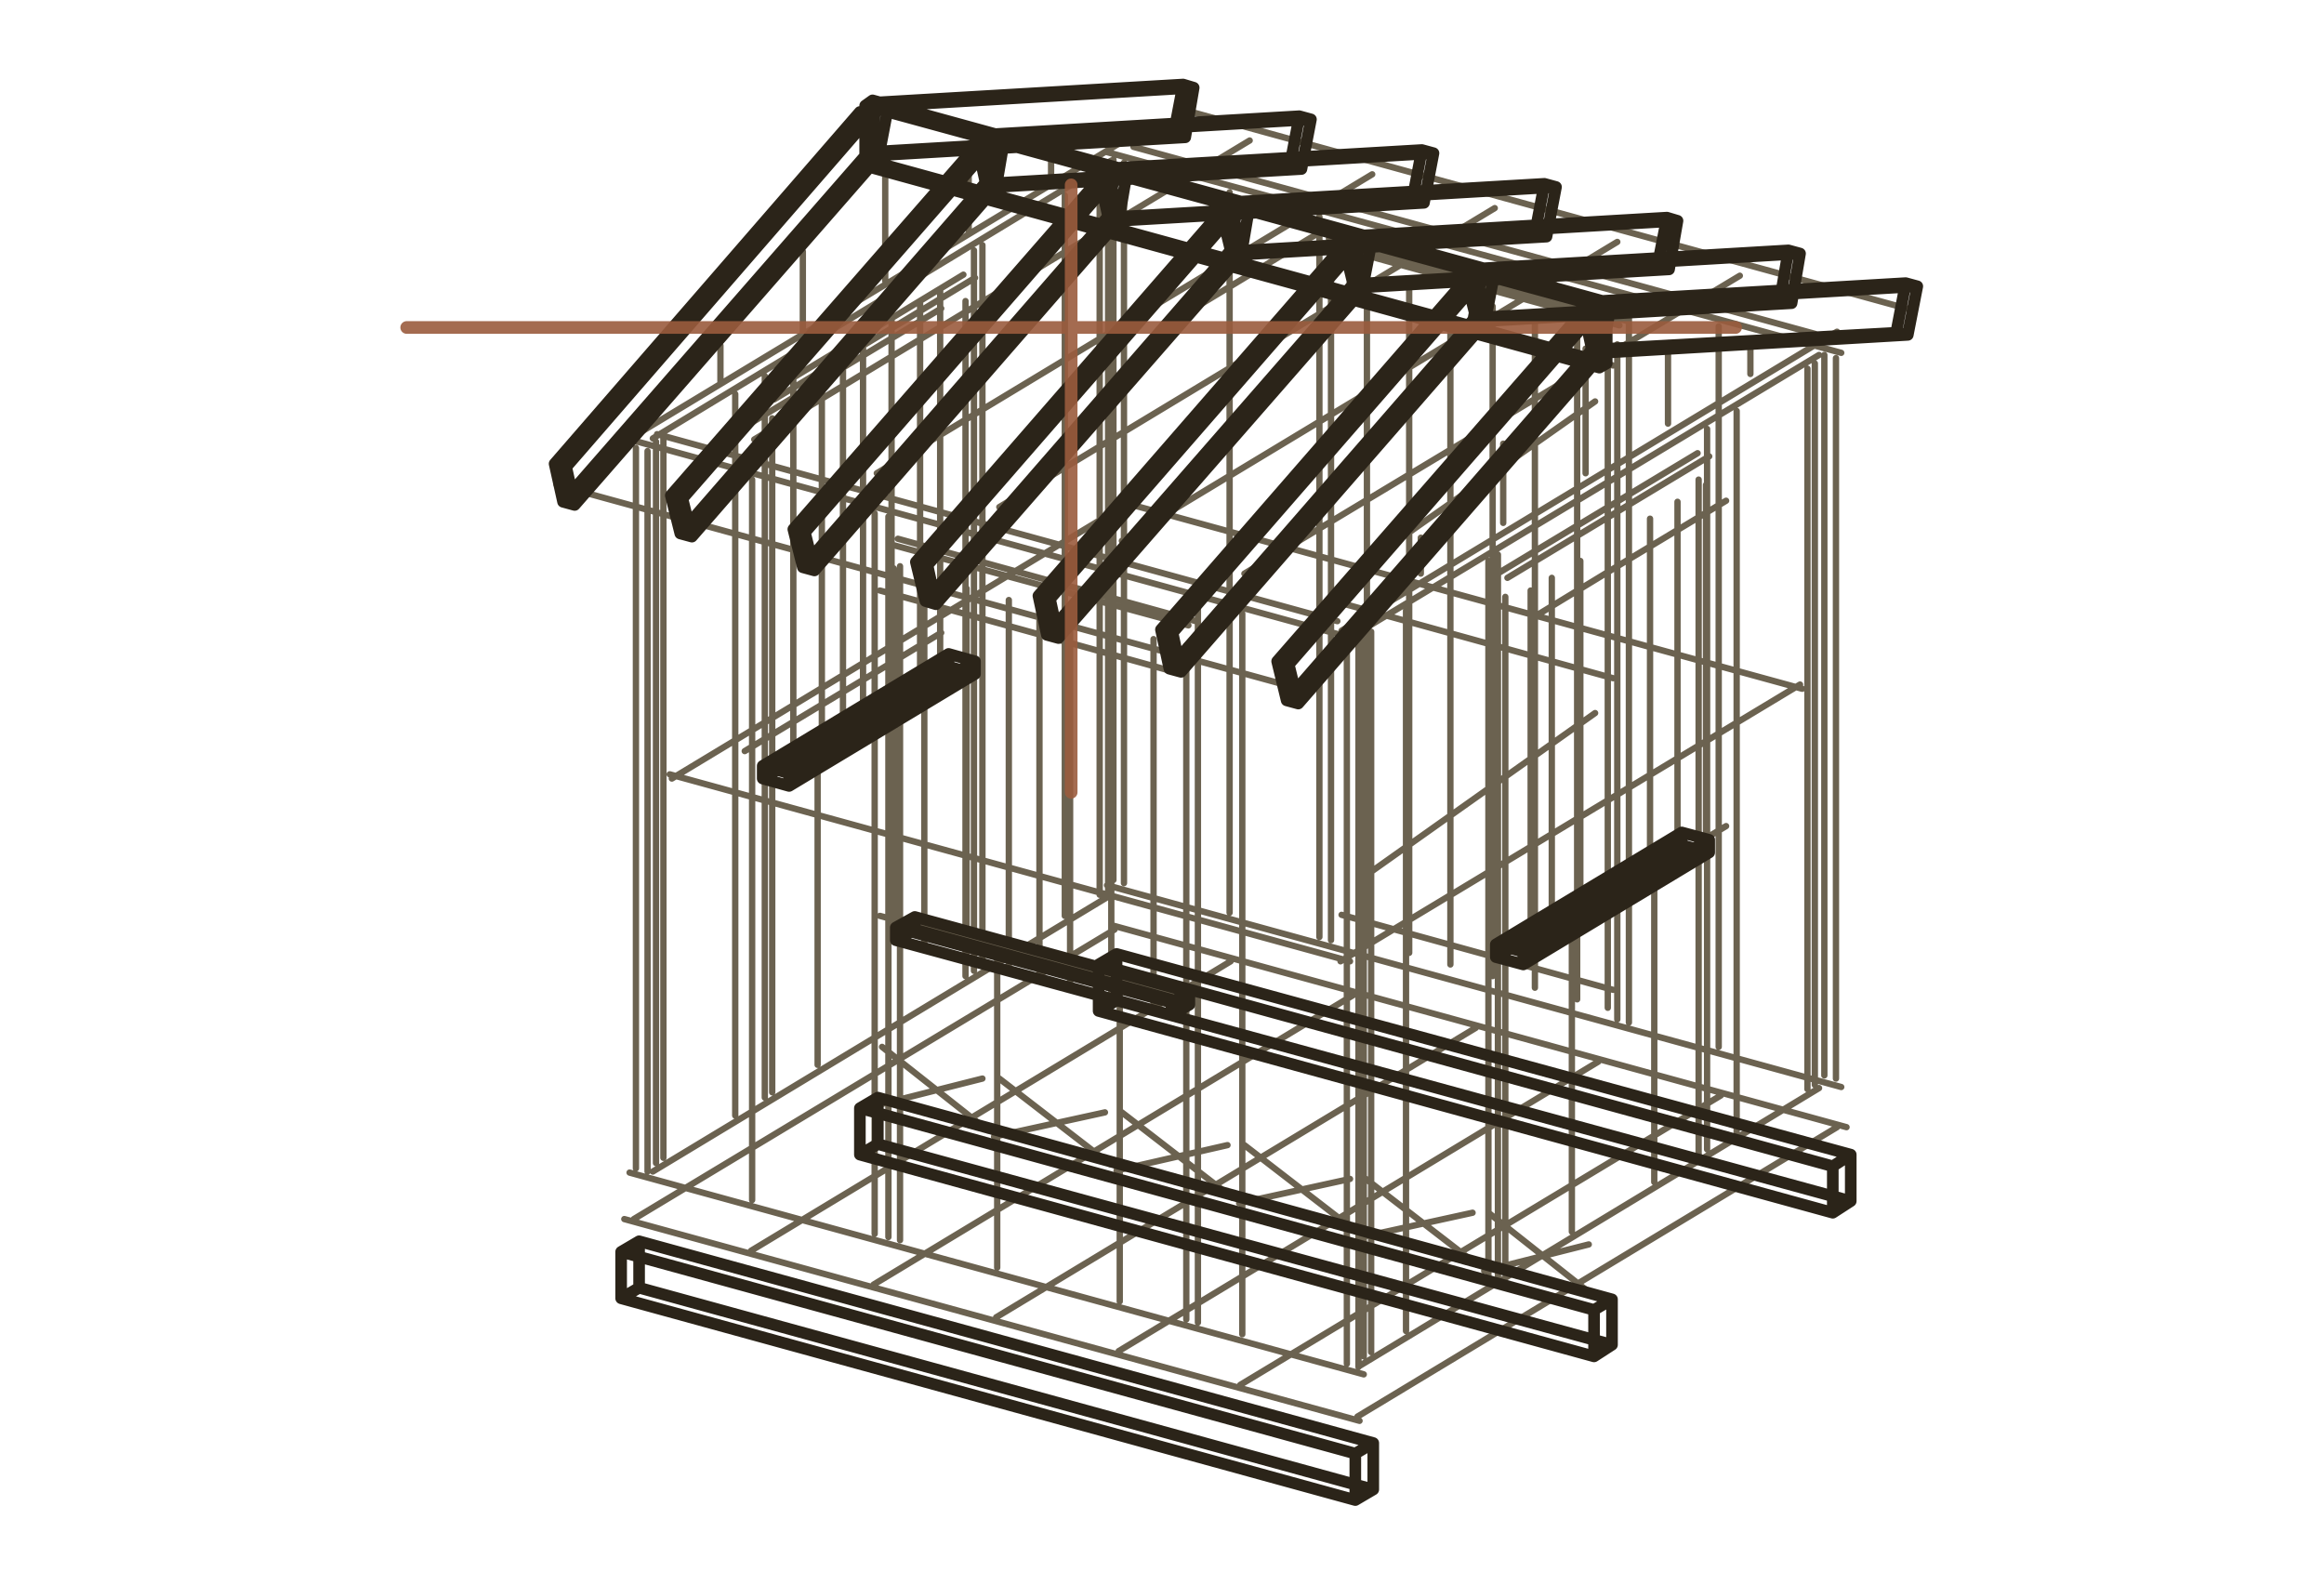
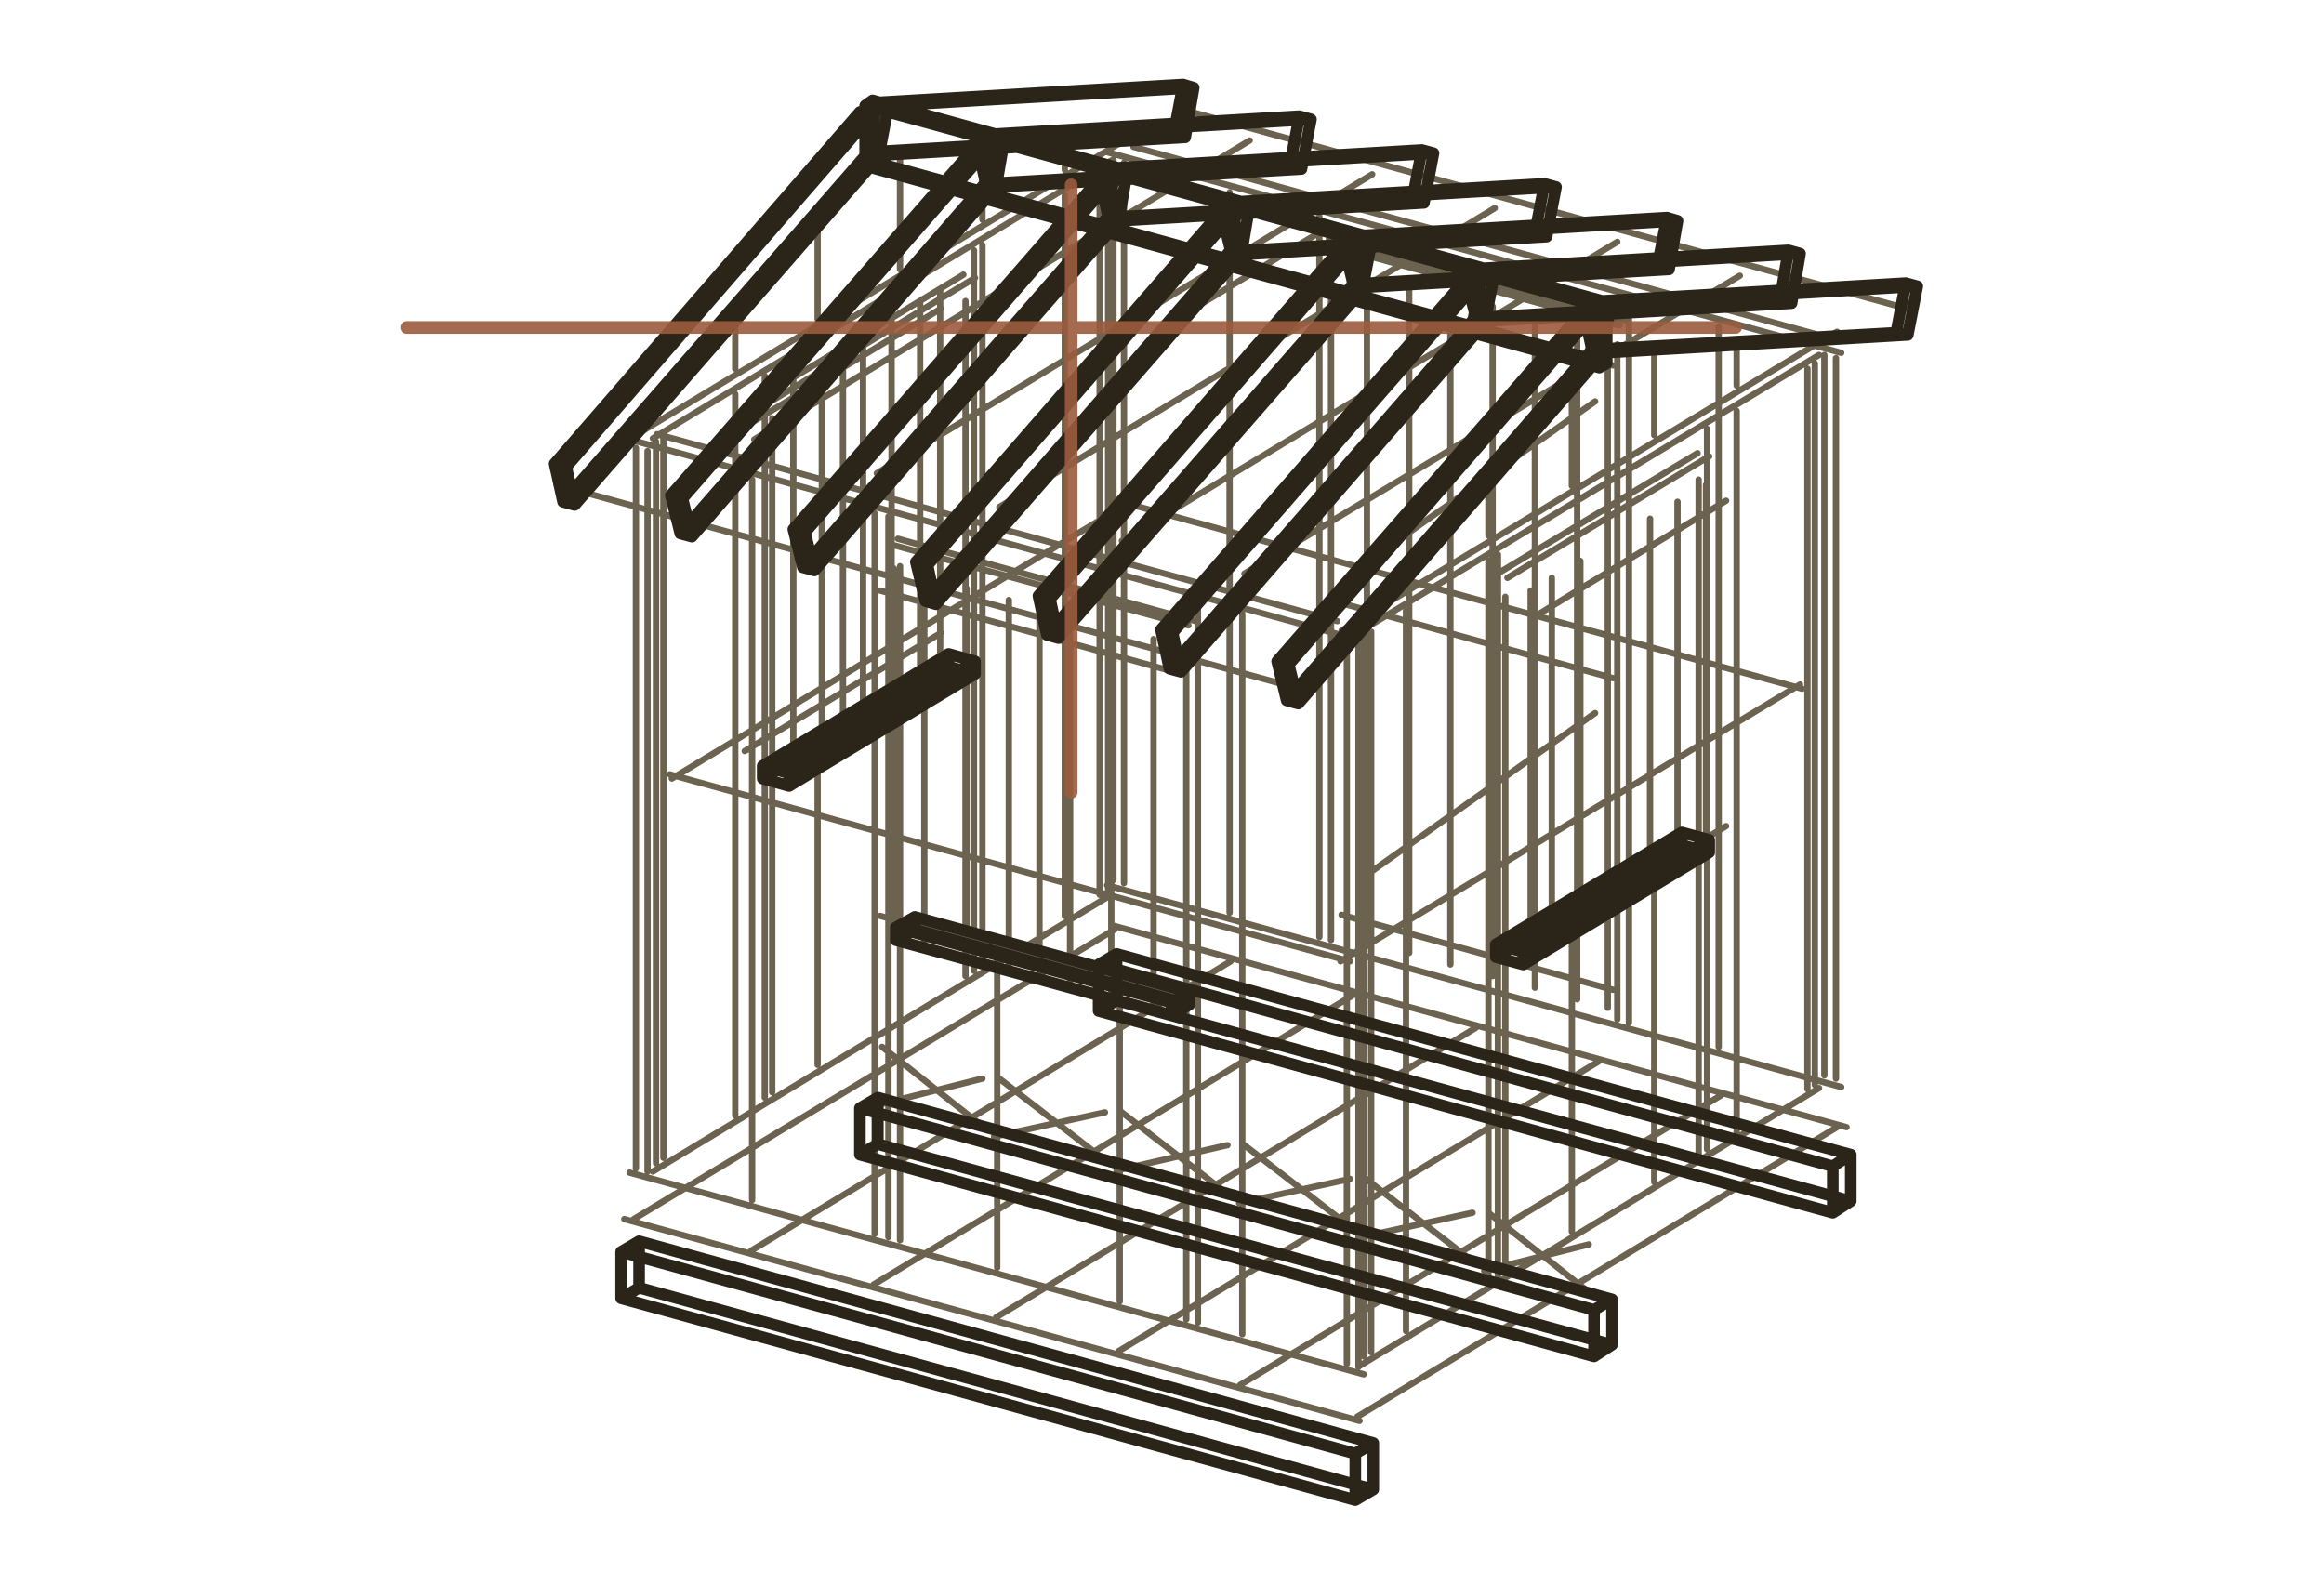
<svg xmlns="http://www.w3.org/2000/svg" viewBox="0 0 220 150" width="220" height="150" role="img">
  <g fill="none" stroke="#6b6250" stroke-width="0.6" stroke-linecap="round">
-     <path d="M105.5 88L60 115.4M116.5 91L71.1 118.4M128.1 94.2L82.7 121.6M139.7 97.3L94.3 124.7M151.3 100.5L105.9 127.9M162.9 103.7L117.4 131.1M173.9 106.7L128.5 134.1M105.3 87.6L174.8 106.7M59.1 115.4L128.7 134.5M83.5 99.1L93.5 107M83.1 104.6L93 102.1M94.6 102.1L105.1 110.2M94.1 107.6L104.6 105.3M106.2 105.3L116.7 113.4M105.7 110.8L116.2 108.4M117.8 108.4L128.3 116.5M117.3 113.9L127.8 111.6M129.3 111.6L139.8 119.7M128.9 117.1L139.4 114.8M140.9 114.8L150.9 122.7M140.5 120.3L150.4 117.8M104.8 83.8L174.3 102.9M104.8 14.4L174.3 33.4M107.3 13.9L171.8 31.6M105.4 83.3L105.4 15.1M116.4 86.4L116.4 18.2M162.7 99.1L162.7 30.9M173.8 102.1L173.8 33.9M106.4 83.6L106.4 15.4M172.7 101.8L172.7 33.6M124.9 88.7L124.9 20.5M126 89L126 25.2M154.2 96.8L154.2 28.5M153.1 96.5L153.1 32.6M125.8 22.6L154.1 30.4M125.1 23L153.3 30.8M129.1 130.1L59.6 111M129.1 60.7L59.6 41.6M126.6 58.8L62.2 41.1M128.6 129.4L128.6 61.1M117.6 126.3L117.6 58.1M82.8 116.8L82.8 48.6M71.2 113.6L71.2 45.4M60.2 110.6L60.2 42.4M127.5 129.1L127.5 60.8M61.3 110.9L61.3 42.7M113.4 125.2L113.4 57M112.3 124.9L112.3 61.1M84.1 117.1L84.1 48.9M85.2 117.4L85.2 53.6M112.5 59.2L84.2 51.5M113.2 58.8L85 51M106 123.2L106 94M94.4 120L94.4 90.9M172.2 103L128.7 129.3M172.2 33.6L128.7 59.8M173.9 31.4L127 59.7M171.8 102.7L171.8 34.4M164.4 107.2L164.4 38.9M140.9 121.3L140.9 53.1M133.1 126L133.1 57.8M129.1 128.4L129.1 60.2M171.1 103.1L171.1 34.9M129.8 128L129.8 59.8M161.6 108.8L161.6 40.6M160.8 109.3L160.8 45.4M141.8 120.8L141.8 52.5M142.5 120.3L142.5 56.5M161.8 43.2L142.7 54.7M160.7 42.9L141.6 54.4M156.6 111.9L156.6 82.7M148.8 116.6L148.8 87.5M61.8 110.9L105.2 84.7M61.8 41.5L105.2 15.2M60 41.3L106.9 13M62.1 110.1L62.1 41.8M69.6 105.6L69.6 37.3M93 91.4L93 23.2M100.8 86.7L100.8 18.5M104.9 84.3L104.9 16.1M62.8 109.6L62.8 41.4M104.1 84.7L104.1 16.5M72.4 103.9L72.4 35.6M73.1 103.4L73.1 39.6M92.2 91.9L92.2 23.7M91.4 92.4L91.4 28.5M72.2 37.5L91.2 26M73.3 37.8L92.3 26.3M77.4 100.8L77.4 71.7M85.2 96.1L85.2 67M118.3 13.3L71.4 41.6M129.9 16.5L83 44.8M141.5 19.7L94.6 48M153.1 22.9L106.2 51.2M164.7 26.1L117.8 54.3M125.9 21.4L110.2 30.9M99.5 17.2L99.5 13.9M91.7 21.9L91.7 14.4M83.8 26.6L83.8 14.8M76 31.4L76 23.8M68.2 36.1L68.2 32.7M165.7 35.4L165.7 32.1M157.9 40.1L157.9 32.5M150.1 44.8L150.1 33M142.3 49.5L142.3 42M134.5 54.3L134.5 50.9M111.7 10.3L181.2 29.4M122.3 65L52.7 45.9M129.4 89.1L129.4 25.7M133.4 90.2L133.4 26.8M137.3 91.3L137.3 27.9M141.3 92.4L141.3 29M145.3 93.5L145.3 30.1M149.3 94.6L149.3 31.2M152.2 95.4L152.2 32M127 86.6L152.7 93.7M127 57.1L152.7 64.2M127 27.6L152.7 34.6M128.7 83.3L151 67.5M128.7 53.7L151 38M109.2 95.6L109.2 60.5M105.2 94.6L105.2 59.4M101.3 93.5L101.3 58.4M98.4 92.7L98.4 57.6M110.8 94.2L97.1 90.4M110.8 63.5L97.1 59.7M95.5 91.9L95.5 56.8M91.5 90.8L91.5 55.7M87.5 89.7L87.5 54.6M84.6 88.9L84.6 53.8M97.1 90.4L83.3 86.7M97.1 59.7L83.3 55.9M161.5 81L161.5 45.9M158.8 82.6L158.8 47.5M156.2 84.3L156.2 49.1M154.2 85.4L154.2 50.3M163.4 78.2L154.1 83.8M163.4 47.4L154.1 53M152.2 86.6L152.2 51.5M149.6 88.2L149.6 53.1M146.9 89.9L146.9 54.7M144.9 91L144.9 55.9M154.1 83.8L144.9 89.4M154.1 53L144.9 58.6M72.4 72.6L72.4 37.5M75.1 71L75.1 35.9M77.8 69.4L77.8 34.3M79.8 68.2L79.8 33.1M70.5 71.1L79.8 65.5M70.5 40.4L79.8 34.8M81.7 67L81.7 31.9M84.4 65.4L84.4 30.3M87.1 63.8L87.1 28.7M89 62.6L89 27.5M79.8 65.5L89.1 59.9M79.8 34.8L89.1 29.2M106.1 47.5L170.6 65.2M127.8 91L63.4 73.3M170.4 64.8L126.9 91M63.6 73.7L107 47.5" />
+     <path d="M105.5 88L60 115.4M116.5 91L71.1 118.4M128.1 94.2L82.7 121.6M139.7 97.3L94.3 124.7M151.3 100.5L105.9 127.9M162.9 103.7L117.4 131.1M173.9 106.7L128.5 134.1M105.3 87.6L174.8 106.7M59.1 115.4L128.7 134.5M83.5 99.1L93.5 107M83.1 104.6L93 102.1M94.6 102.1L105.1 110.2M94.1 107.6L104.6 105.3M106.2 105.3L116.7 113.4M105.7 110.8L116.2 108.4M117.8 108.4L128.3 116.5M117.3 113.9L127.8 111.6M129.3 111.6L139.8 119.7M128.9 117.1L139.4 114.8M140.9 114.8L150.9 122.7M140.5 120.3L150.4 117.8M104.8 83.8L174.3 102.9M104.8 14.4L174.3 33.4M107.3 13.9L171.8 31.6M105.4 83.3L105.4 15.1M116.4 86.4L116.4 18.2M162.7 99.1L162.7 30.9M173.8 102.1L173.8 33.9M106.4 83.6L106.4 15.4M172.7 101.8L172.7 33.6M124.9 88.7L124.9 20.5M126 89L126 25.2M154.2 96.8L154.2 28.5M153.1 96.5L153.1 32.6M125.8 22.6L154.1 30.4M125.1 23L153.3 30.8M129.1 130.1L59.6 111M129.1 60.7L59.6 41.6M126.6 58.8L62.2 41.1M128.6 129.4L128.6 61.1M117.6 126.3L117.6 58.1M82.8 116.8L82.8 48.6M71.2 113.6L71.2 45.4M60.2 110.6L60.2 42.4M127.5 129.1L127.5 60.8M61.3 110.9L61.3 42.7M113.4 125.2L113.4 57M112.3 124.9L112.3 61.1M84.1 117.1L84.1 48.9M85.2 117.4L85.2 53.6M112.5 59.2L84.2 51.5M113.2 58.8L85 51M106 123.2L106 94M94.4 120L94.4 90.9M172.2 103L128.7 129.3M172.2 33.6L128.7 59.8M173.9 31.4L127 59.7M171.8 102.7L171.8 34.4M164.4 107.2L164.4 38.9M140.9 121.3L140.9 53.1M133.1 126L133.1 57.8M129.1 128.4L129.1 60.2M171.1 103.1L171.1 34.9M129.8 128L129.8 59.8M161.6 108.8L161.6 40.6M160.8 109.3L160.8 45.4M141.8 120.8L141.8 52.5M142.5 120.3L142.5 56.5M161.8 43.2L142.7 54.7M160.7 42.9L141.6 54.4M156.6 111.9L156.6 82.7M148.8 116.6L148.8 87.5M61.8 110.9L105.2 84.7M61.8 41.5L105.2 15.2M60 41.3L106.9 13M62.1 110.1L62.1 41.8M69.6 105.6L69.6 37.3M93 91.4L93 23.2M100.8 86.7L100.8 18.5M104.9 84.3L104.9 16.1M62.8 109.6L62.8 41.4M104.1 84.7L104.1 16.5M72.4 103.9L72.4 35.6M73.1 103.4L73.1 39.6M92.2 91.9L92.2 23.7M91.4 92.4L91.4 28.5M72.2 37.5L91.2 26M73.3 37.8L92.3 26.3M77.4 100.8L77.4 71.7M85.2 96.1L85.2 67M118.3 13.3L71.4 41.6M129.9 16.5L83 44.8M141.5 19.7L94.6 48M153.1 22.9L106.2 51.2M164.7 26.1L117.8 54.3M125.9 21.4L110.2 30.9M69.6 34.9L69.6 30.9M77.4 30.2L77.4 21.9M85.2 25.5L85.2 14.8M93 20.8L93 14.4M100.8 16.1L100.8 13.9M164.4 36.5L164.4 32.5M156.6 41.2L156.6 32.9M148.8 46L148.8 35.2M140.9 50.7L140.9 44.2M133.1 55.4L133.1 53.2M111.7 10.3L181.2 29.4M122.3 65L52.7 45.9M129.4 89.1L129.4 25.7M133.4 90.2L133.4 26.8M137.3 91.3L137.3 27.9M141.3 92.4L141.3 29M145.3 93.5L145.3 30.1M149.3 94.6L149.3 31.2M152.2 95.4L152.2 32M127 86.6L152.7 93.7M127 57.1L152.7 64.2M127 27.6L152.7 34.6M128.7 83.3L151 67.5M128.7 53.7L151 38M109.2 95.6L109.2 60.5M105.2 94.6L105.2 59.4M101.3 93.5L101.3 58.4M98.4 92.7L98.4 57.6M110.8 94.2L97.1 90.4M110.8 63.5L97.1 59.7M95.5 91.9L95.5 56.8M91.5 90.8L91.5 55.7M87.5 89.7L87.5 54.6M84.6 88.9L84.6 53.8M97.1 90.4L83.3 86.7M97.1 59.7L83.3 55.9M161.5 81L161.5 45.9M158.8 82.6L158.8 47.5M156.2 84.3L156.2 49.1M154.2 85.4L154.2 50.3M163.4 78.2L154.1 83.8M163.4 47.4L154.1 53M152.2 86.6L152.2 51.5M149.6 88.2L149.6 53.1M146.9 89.9L146.9 54.7M144.9 91L144.9 55.9M154.1 83.8L144.9 89.4M154.1 53L144.9 58.6M72.4 72.6L72.4 37.5M75.1 71L75.1 35.9M77.8 69.4L77.8 34.3M79.8 68.2L79.8 33.1M70.5 71.1L79.8 65.5M70.5 40.4L79.8 34.8M81.7 67L81.7 31.9M84.4 65.4L84.4 30.3M87.1 63.8L87.1 28.7M89 62.6L89 27.5M79.8 65.5L89.1 59.9M79.8 34.8L89.1 29.2M106.1 47.5L170.6 65.2M127.8 91L63.4 73.3M170.4 64.8L126.9 91M63.6 73.7L107 47.5" />
  </g>
  <g fill="none" stroke="#2b2419" stroke-width="1.1" stroke-linecap="round">
    <path d="M105.7 94.7L104 95.7M105.7 90.3L104 91.3M175.2 113.7L173.5 114.8M175.2 109.3L173.5 110.4M105.7 94.7L105.7 90.3M104 95.7L104 91.3M175.2 113.7L175.2 109.3M173.5 114.8L173.5 110.4M105.7 94.7L175.2 113.7M104 95.7L173.5 114.8M105.7 90.3L175.2 109.3M104 91.3L173.5 110.4M83.1 108.3L81.4 109.3M83.1 103.9L81.4 104.9M152.6 127.3L150.9 128.4M152.6 123L150.9 124M83.1 108.3L83.1 103.9M81.4 109.3L81.4 104.9M152.6 127.3L152.6 123M150.9 128.4L150.9 124M83.1 108.3L152.6 127.3M81.4 109.3L150.9 128.4M83.1 103.9L152.6 123M81.4 104.9L150.9 124M60.5 121.9L58.8 122.9M60.5 117.5L58.8 118.5M130 141L128.3 142M130 136.6L128.3 137.6M60.5 121.9L60.5 117.5M58.8 122.9L58.8 118.5M130 141L130 136.6M128.3 142L128.3 137.6M60.5 121.9L130 141M58.8 122.9L128.3 142M60.5 117.5L130 136.6M58.8 118.5L128.3 137.6M112.6 95.1L112.6 93.9M110.9 96.1L110.9 94.9M86.6 88L86.6 86.8M84.8 89L84.8 87.8M112.6 95.1L110.9 96.1M112.6 93.9L110.9 94.9M86.6 88L84.8 89M86.6 86.8L84.8 87.8M112.6 95.1L86.6 88M112.6 93.9L86.6 86.8M110.9 96.1L84.8 89M110.9 94.9L84.8 87.8M159.2 80L159.2 78.8M161.8 80.7L161.8 79.5M141.6 90.6L141.6 89.4M144.2 91.3L144.2 90.1M159.2 80L161.8 80.7M159.2 78.8L161.8 79.5M141.6 90.6L144.2 91.3M141.6 89.4L144.2 90.1M159.2 80L141.6 90.6M159.2 78.8L141.6 89.4M161.8 80.7L144.2 91.3M161.8 79.5L144.2 90.1M74.7 74.4L74.7 73.2M72.2 73.7L72.2 72.5M92.3 63.8L92.3 62.6M89.8 63.1L89.8 61.9M74.7 74.4L72.2 73.7M74.7 73.2L72.2 72.5M92.3 63.8L89.8 63.1M92.3 62.6L89.8 61.9M74.7 74.4L92.3 63.8M74.7 73.2L92.3 62.6M72.2 73.7L89.8 63.1M72.2 72.5L89.8 61.9M112.2 13L111.1 12.7M113 8.3L112 8M83.2 14.7L82.2 14.4M84.1 10L83 9.7M112.2 13L113 8.3M111.1 12.7L112 8M83.2 14.7L84.1 10M82.2 14.4L83 9.7M112.2 13L83.2 14.7M111.1 12.7L82.2 14.4M113 8.3L84.1 10M112 8L83 9.7M83.4 14.6L82.3 14.3M82.5 10.9L81.4 10.6M54.4 47.8L53.3 47.5M53.6 44.2L52.5 43.9M83.4 14.6L82.5 10.9M82.3 14.3L81.4 10.6M54.4 47.8L53.6 44.2M53.3 47.5L52.5 43.9M83.4 14.6L54.4 47.8M82.3 14.3L53.3 47.5M82.5 10.9L53.6 44.2M81.4 10.6L52.5 43.9M123.2 16L122.1 15.7M124.1 11.3L123 11M94.3 17.7L93.2 17.4M95.1 13L94.1 12.7M123.2 16L124.1 11.3M122.1 15.7L123 11M94.3 17.7L95.1 13M93.2 17.4L94.1 12.7M123.2 16L94.3 17.7M122.1 15.7L93.2 17.4M124.1 11.3L95.1 13M123 11L94.1 12.7M94.4 17.6L93.3 17.3M93.6 14L92.5 13.7M65.5 50.8L64.4 50.5M64.6 47.2L63.5 46.9M94.4 17.6L93.6 14M93.3 17.3L92.5 13.7M65.5 50.8L64.6 47.2M64.4 50.5L63.5 46.9M94.4 17.6L65.5 50.8M93.3 17.3L64.4 50.5M93.6 14L64.6 47.2M92.5 13.7L63.5 46.9M134.8 19.2L133.7 18.9M135.7 14.5L134.6 14.2M105.9 20.9L104.8 20.6M106.7 16.2L105.6 15.9M134.8 19.2L135.7 14.5M133.7 18.9L134.6 14.2M105.9 20.9L106.7 16.2M104.8 20.6L105.6 15.9M134.8 19.2L105.9 20.9M133.7 18.9L104.8 20.6M135.7 14.5L106.7 16.2M134.6 14.2L105.6 15.9M106 20.8L104.9 20.5M105.1 17.2L104.1 16.9M77.1 54L76 53.7M76.2 50.4L75.1 50.1M106 20.8L105.1 17.2M104.9 20.5L104.1 16.9M77.1 54L76.2 50.4M76 53.7L75.1 50.1M106 20.8L77.1 54M104.9 20.5L76 53.7M105.1 17.2L76.2 50.4M104.1 16.9L75.1 50.1M146.4 22.4L145.3 22.1M147.3 17.7L146.2 17.4M117.5 24.1L116.4 23.8M118.3 19.4L117.2 19.1M146.4 22.4L147.3 17.7M145.3 22.1L146.2 17.4M117.5 24.1L118.3 19.4M116.4 23.8L117.2 19.1M146.4 22.4L117.5 24.1M145.3 22.1L116.4 23.8M147.3 17.7L118.3 19.4M146.2 17.4L117.2 19.1M117.6 24L116.5 23.7M116.7 20.3L115.6 20M88.6 57.2L87.6 56.9M87.8 53.5L86.7 53.2M117.6 24L116.7 20.3M116.5 23.7L115.6 20M88.6 57.2L87.8 53.5M87.6 56.9L86.7 53.2M117.6 24L88.6 57.2M116.5 23.7L87.6 56.9M116.7 20.3L87.8 53.5M115.6 20L86.7 53.2M158 25.5L156.9 25.2M158.8 20.9L157.8 20.6M129 27.2L128 26.9M129.9 22.6L128.8 22.3M158 25.5L158.8 20.9M156.9 25.2L157.8 20.6M129 27.2L129.9 22.6M128 26.9L128.8 22.3M158 25.5L129 27.2M156.9 25.2L128 26.9M158.8 20.9L129.9 22.6M157.8 20.6L128.8 22.3M129.2 27.2L128.1 26.9M128.3 23.5L127.2 23.2M100.2 60.4L99.1 60.1M99.4 56.7L98.3 56.4M129.2 27.2L128.3 23.5M128.1 26.9L127.2 23.2M100.2 60.4L99.4 56.7M99.1 60.1L98.3 56.4M129.2 27.2L100.2 60.4M128.1 26.9L99.1 60.1M128.3 23.5L99.4 56.7M127.2 23.2L98.3 56.4M169.6 28.7L168.5 28.4M170.4 24L169.3 23.7M140.6 30.4L139.5 30.1M141.5 25.7L140.4 25.4M169.6 28.7L170.4 24M168.5 28.4L169.3 23.7M140.6 30.4L141.5 25.7M139.5 30.1L140.4 25.4M169.6 28.7L140.6 30.4M168.5 28.4L139.5 30.1M170.4 24L141.5 25.7M169.3 23.7L140.4 25.4M140.8 30.3L139.7 30M139.9 26.7L138.8 26.4M111.8 63.6L110.7 63.3M111 59.9L109.9 59.6M140.8 30.3L139.9 26.7M139.7 30L138.8 26.4M111.8 63.6L111 59.9M110.7 63.3L109.9 59.6M140.8 30.3L111.8 63.6M139.7 30L110.7 63.3M139.9 26.7L111 59.9M138.8 26.4L109.9 59.6M180.6 31.7L179.5 31.5M181.5 27.1L180.4 26.8M151.7 33.4L150.6 33.1M152.5 28.8L151.4 28.5M180.6 31.7L181.5 27.1M179.5 31.5L180.4 26.8M151.7 33.4L152.5 28.8M150.6 33.1L151.4 28.5M180.6 31.7L151.7 33.4M179.5 31.5L150.6 33.1M181.5 27.1L152.5 28.8M180.4 26.8L151.4 28.5M151.8 33.4L150.7 33.1M150.9 29.7L149.9 29.4M122.9 66.6L121.8 66.3M122 62.9L120.9 62.6M151.8 33.4L150.9 29.7M150.7 33.1L149.9 29.4M122.9 66.6L122 62.9M121.8 66.3L120.9 62.6M151.8 33.4L122.9 66.6M150.7 33.1L121.8 66.3M150.9 29.7L122 62.9M149.9 29.4L120.9 62.6M82.6 15.3L81.9 15.7M82.6 9.5L81.9 10M152.1 34.4L151.4 34.8M152.1 28.6L151.4 29M82.6 15.3L82.6 9.5M81.9 15.7L81.9 10M152.1 34.4L152.1 28.6M151.4 34.8L151.4 29M82.6 15.3L152.1 34.4M81.9 15.7L151.4 34.8M82.6 9.5L152.1 28.6M81.9 10L151.4 29" />
  </g>
  <g fill="none" stroke="#9a5b3d" stroke-width="1.2" stroke-linecap="round" opacity="0.9">
    <path d="M101.4 75L101.4 17.5M38.5 31L164.3 31" />
  </g>
</svg>
